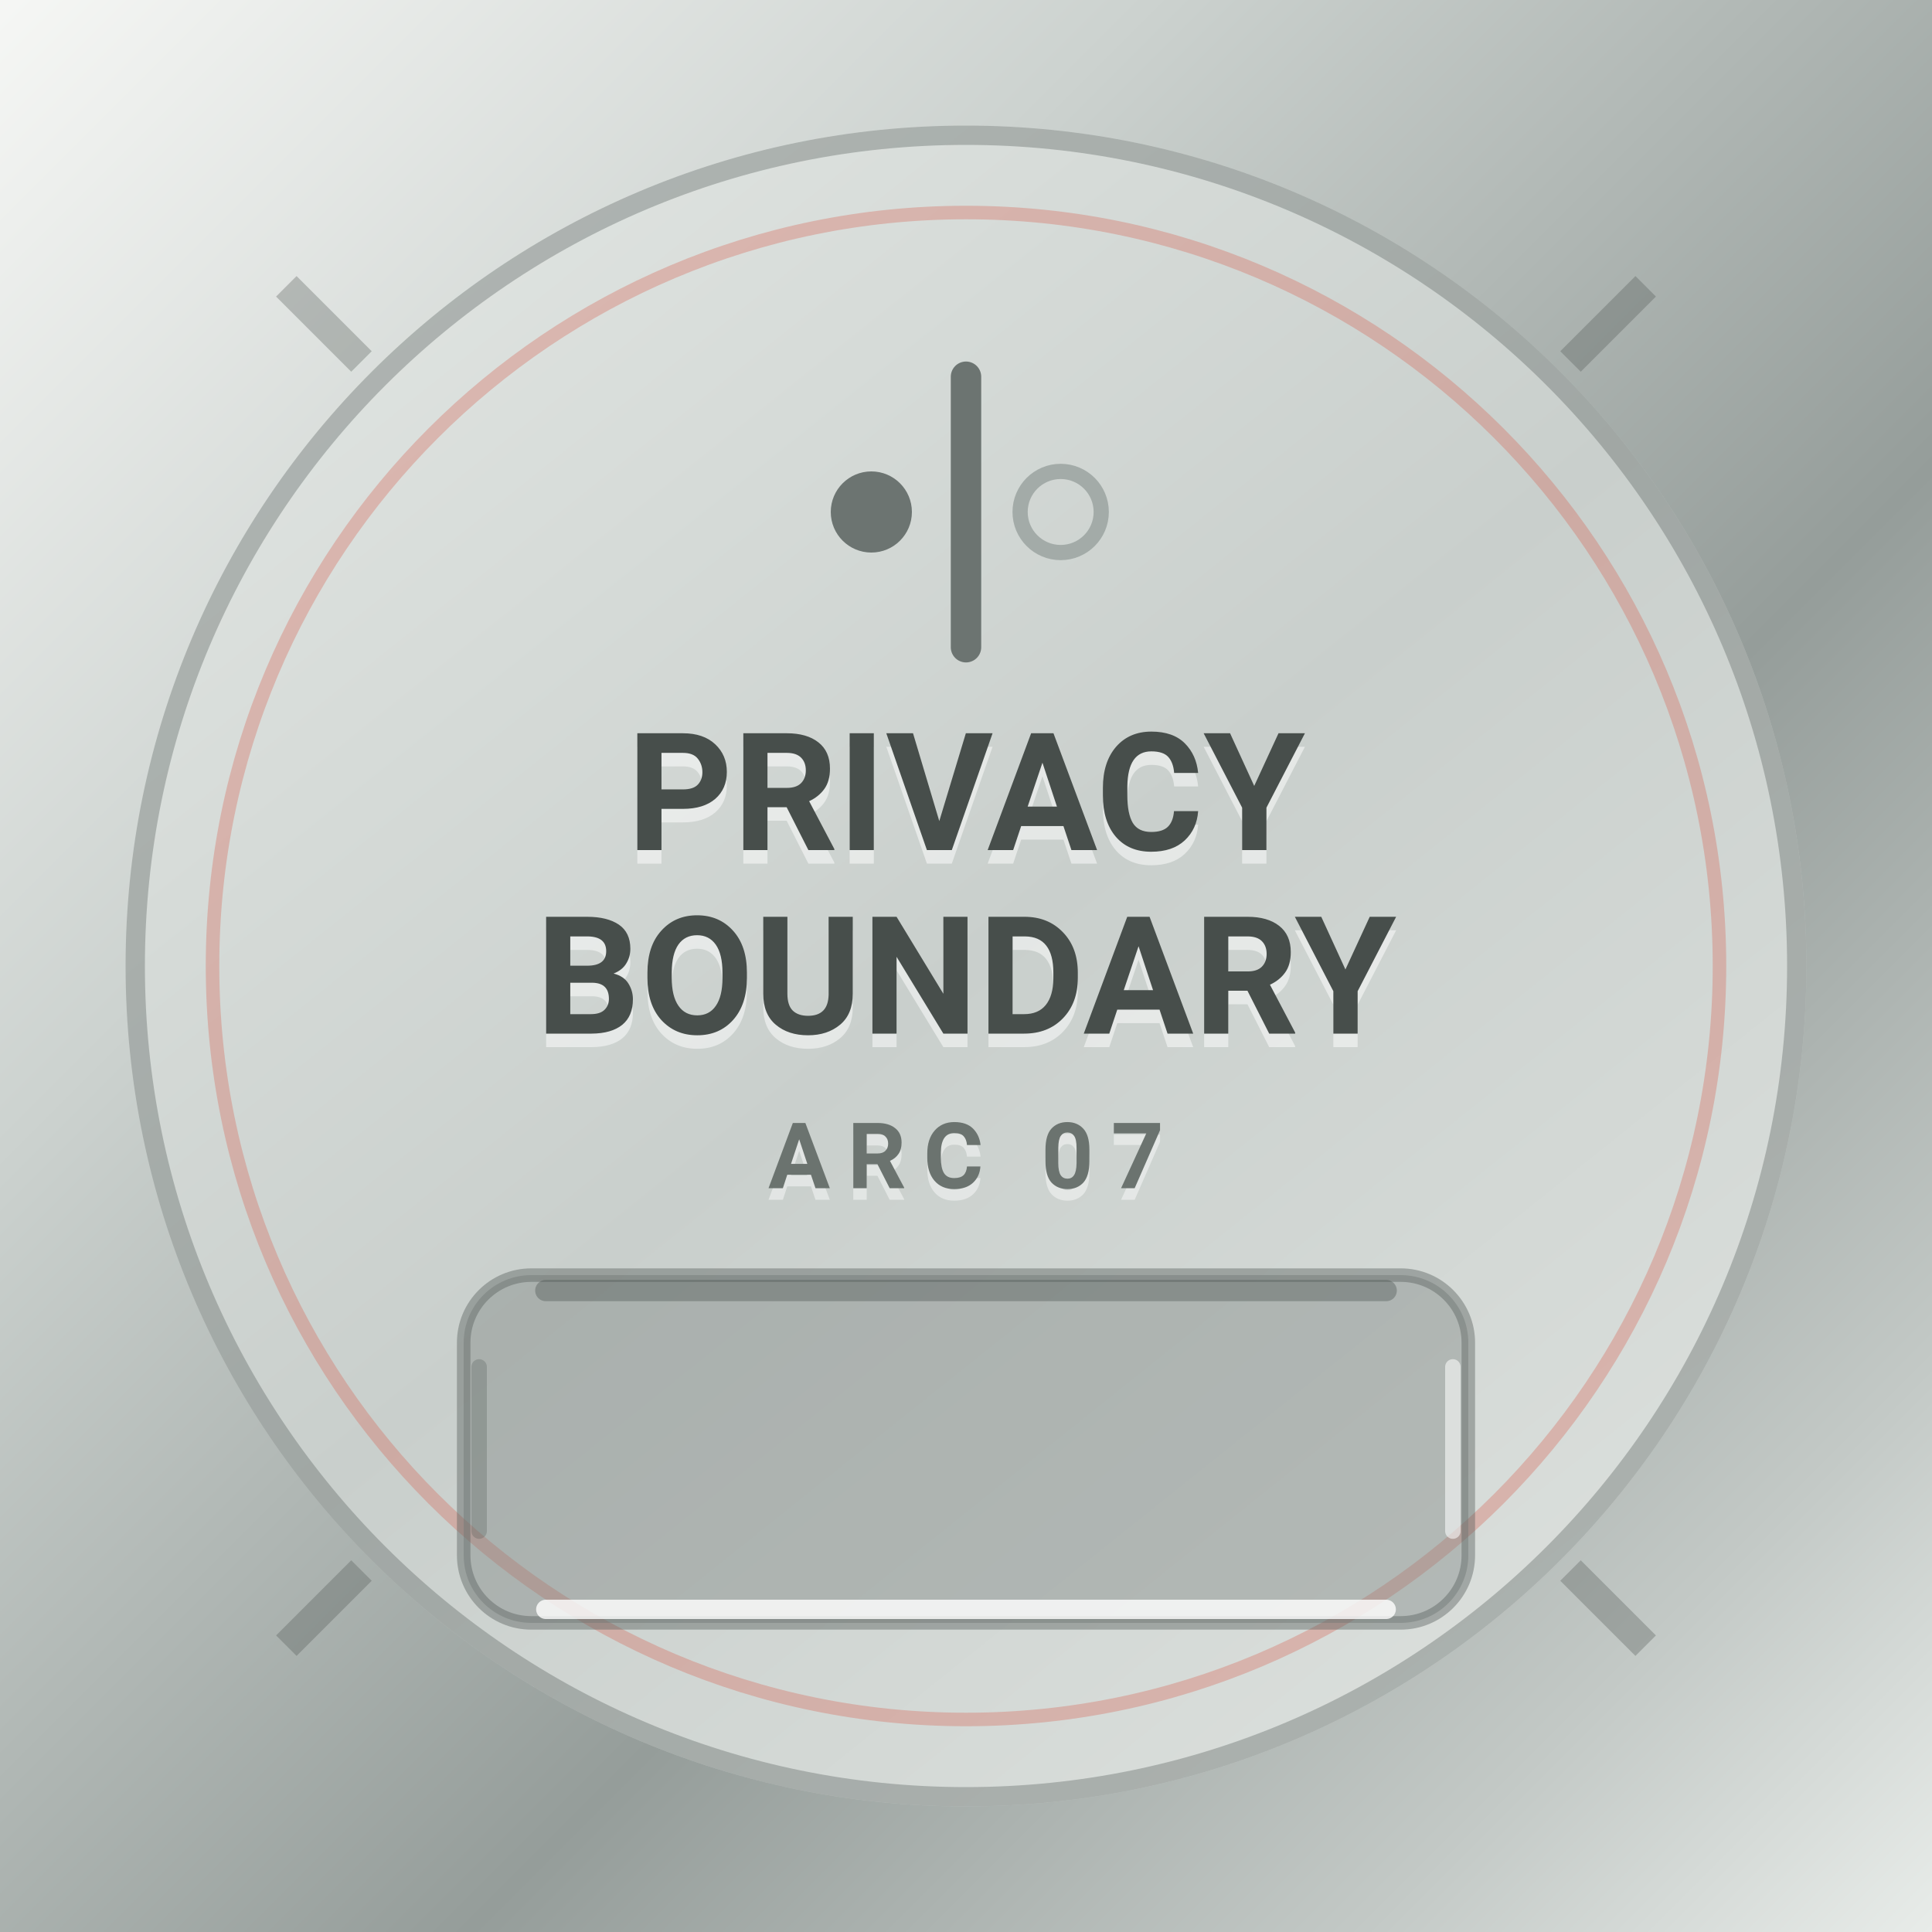
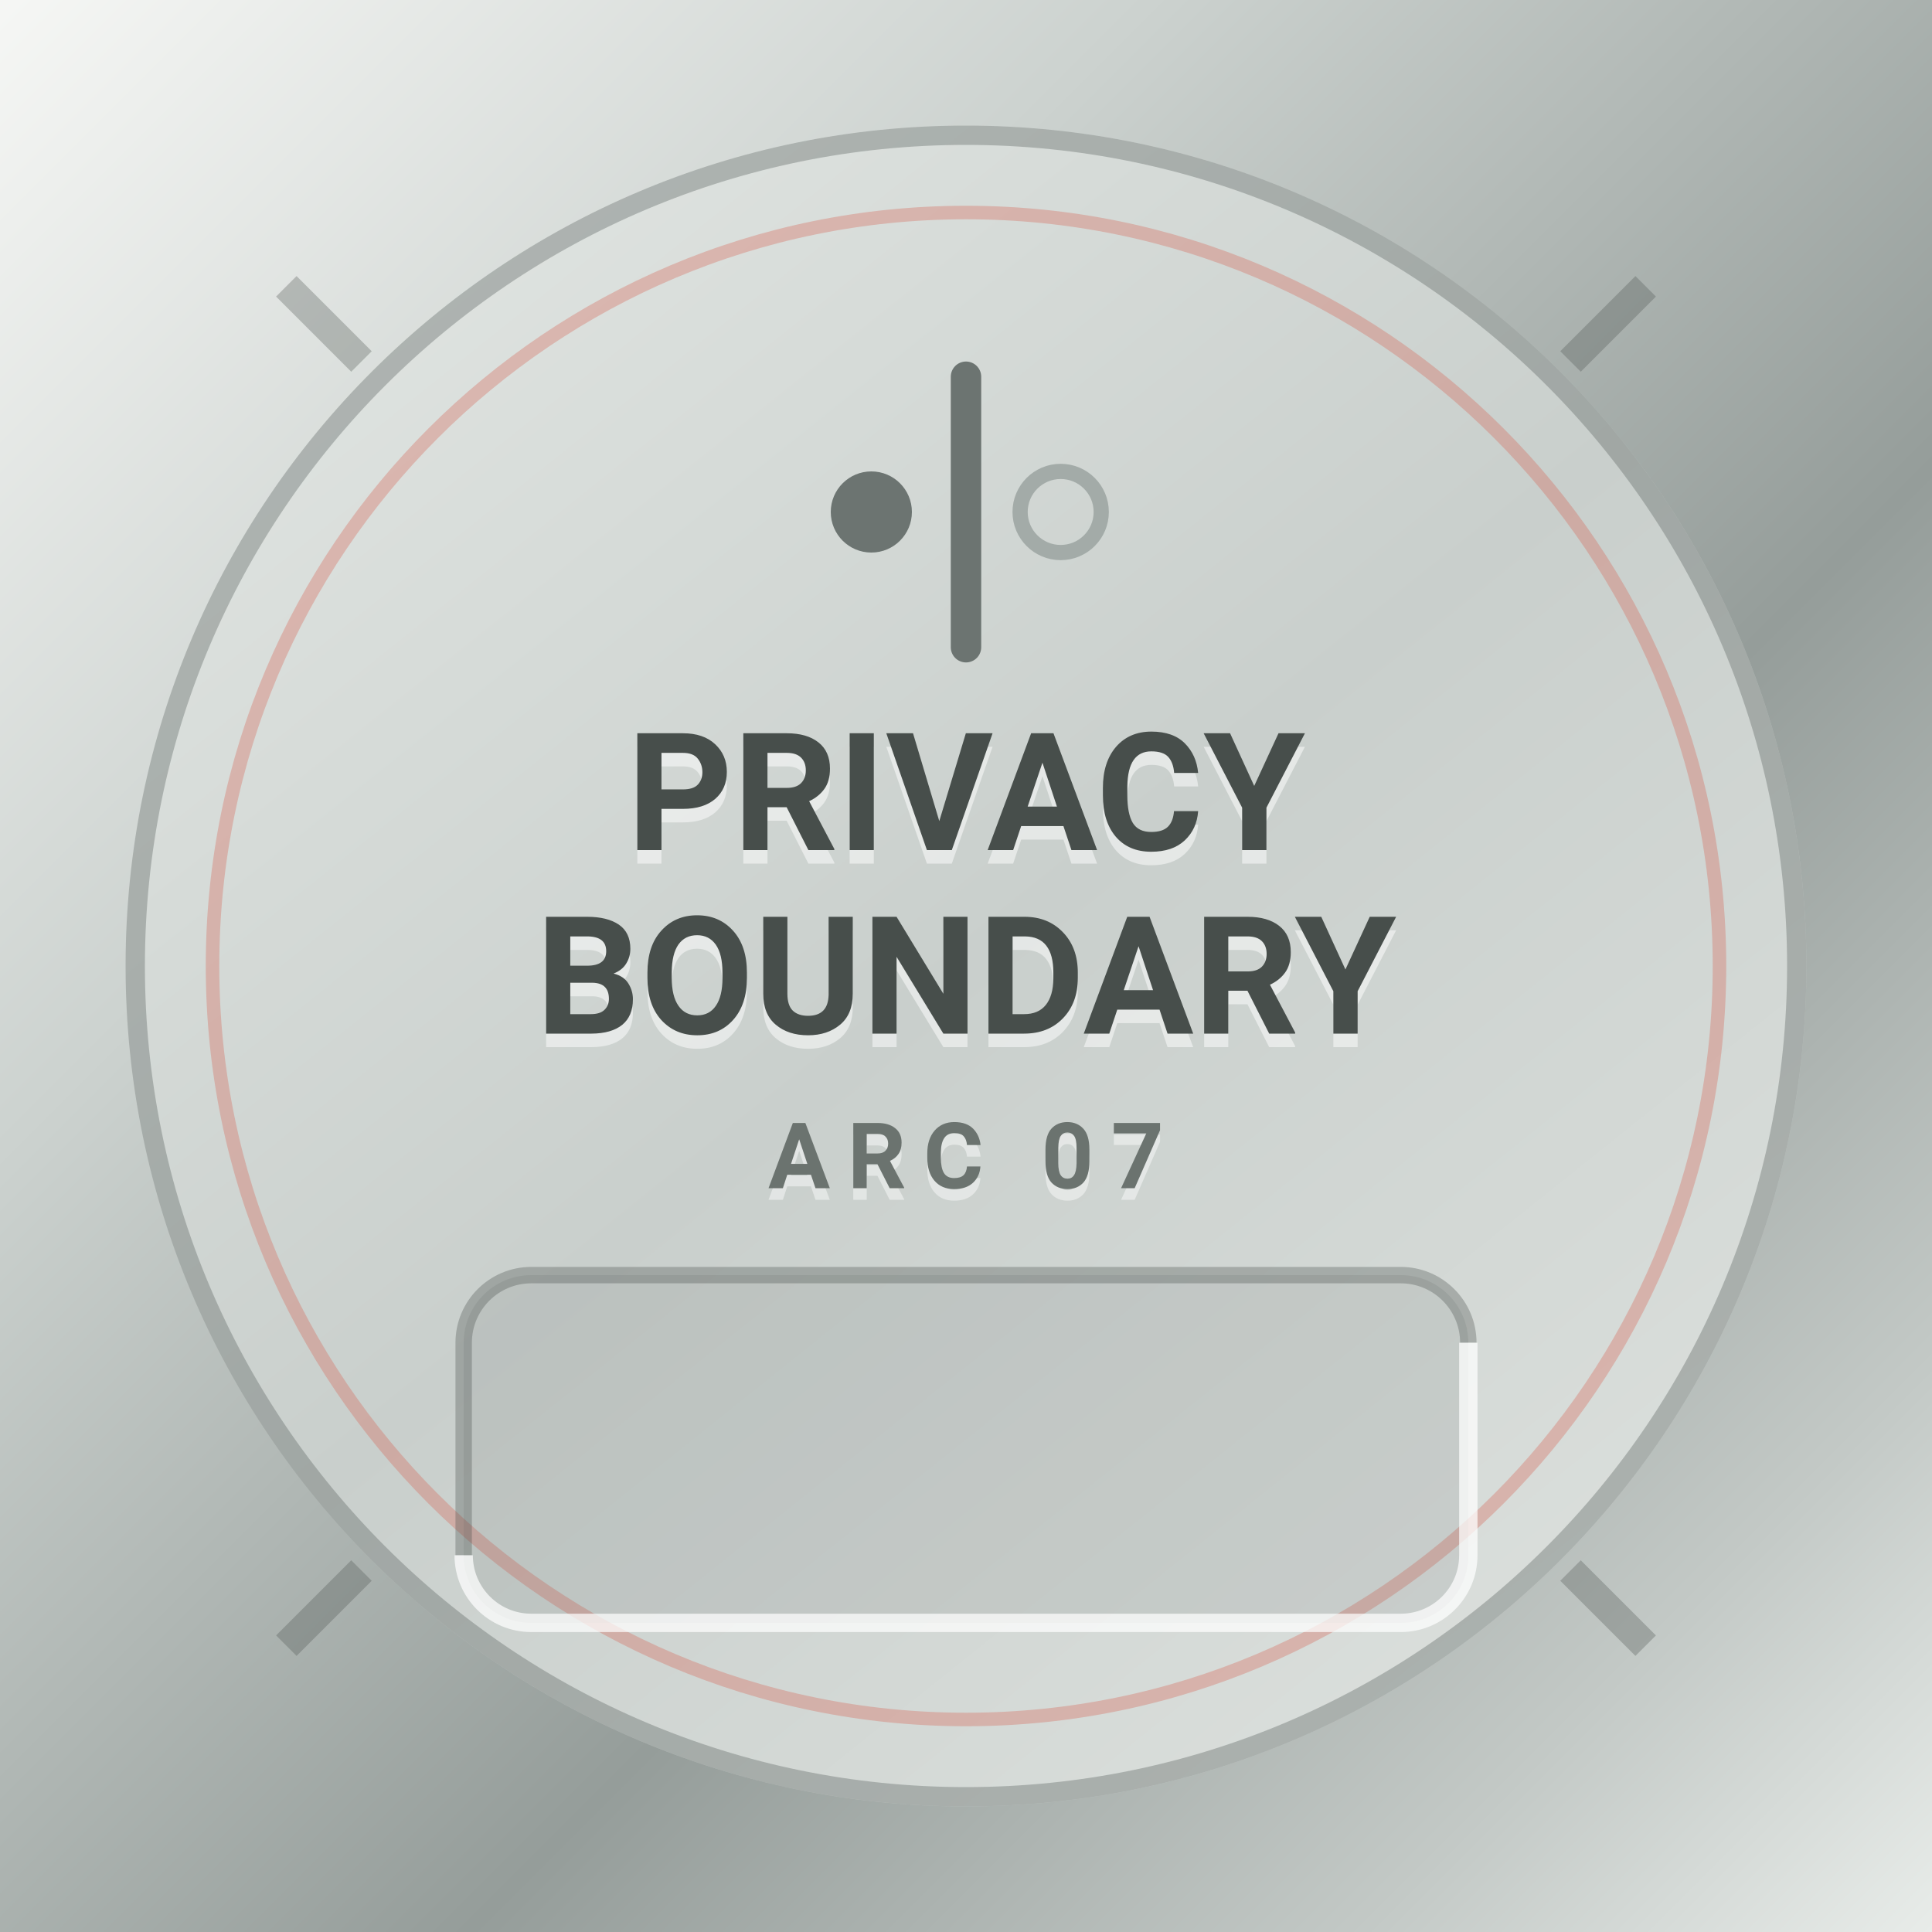
<svg xmlns="http://www.w3.org/2000/svg" width="200" height="200" viewBox="0 0 200 200" role="img" aria-label="Arc 07 Privacy Boundary medal, back">
  <defs>
    <linearGradient id="b" x1="0" y1="0" x2="1" y2="1">
      <stop offset="0" stop-color="#f6f7f5" />
      <stop offset=".3" stop-color="#ccd2cf" />
      <stop offset=".62" stop-color="#959d9a" />
      <stop offset=".85" stop-color="#c3c9c6" />
      <stop offset="1" stop-color="#e9edea" />
    </linearGradient>
    <linearGradient id="p" x1=".1" y1="0" x2=".9" y2="1">
      <stop offset="0" stop-color="#e3e7e4" />
      <stop offset=".5" stop-color="#c9cfcc" />
      <stop offset="1" stop-color="#dee2df" />
    </linearGradient>
  </defs>
  <rect width="200" height="200" fill="url(#b)" />
  <path d="M162.58 37.42L170.36 29.64M37.42 37.42L29.64 29.64M37.42 162.58L29.64 170.36M162.58 162.58L170.36 170.36" fill="none" stroke="#4f5754" stroke-opacity=".32" stroke-width="3" />
  <circle cx="100" cy="100" r="87" fill="url(#p)" />
  <circle cx="100" cy="100" r="86" fill="none" stroke="#5f6764" stroke-opacity=".38" stroke-width="2" />
  <circle cx="100" cy="100" r="78" fill="none" stroke="#d76557" stroke-width="1.4" stroke-opacity=".34" />
  <g transform="translate(100 53) scale(.35) translate(-100 -100)">
    <circle cx="72" cy="100" r="12" fill="#6c7471" />
    <circle cx="128" cy="100" r="12" fill="none" stroke="#a3aba8" stroke-width="4.5" />
    <path d="M100 60V140" fill="none" stroke="#6c7471" stroke-width="9" stroke-linecap="round" />
  </g>
  <text x="100" y="88" text-anchor="middle" font-family="system-ui,-apple-system,'Segoe UI',Roboto,'Helvetica Neue',Arial,sans-serif" font-size="17" font-weight="700" fill="#ffffff" fill-opacity=".5" transform="translate(0 1.4)">PRIVACY</text>
  <text x="100" y="88" text-anchor="middle" font-family="system-ui,-apple-system,'Segoe UI',Roboto,'Helvetica Neue',Arial,sans-serif" font-size="17" font-weight="700" fill="#474e4b">PRIVACY</text>
  <text x="100" y="107" text-anchor="middle" font-family="system-ui,-apple-system,'Segoe UI',Roboto,'Helvetica Neue',Arial,sans-serif" font-size="17" font-weight="700" fill="#ffffff" fill-opacity=".5" transform="translate(0 1.4)">BOUNDARY</text>
  <text x="100" y="107" text-anchor="middle" font-family="system-ui,-apple-system,'Segoe UI',Roboto,'Helvetica Neue',Arial,sans-serif" font-size="17" font-weight="700" fill="#474e4b">BOUNDARY</text>
  <text x="100" y="123" text-anchor="middle" font-family="system-ui,-apple-system,'Segoe UI',Roboto,'Helvetica Neue',Arial,sans-serif" font-size="9.5" font-weight="700" letter-spacing="1.8" fill="#ffffff" fill-opacity=".45" transform="translate(0 1.2)">ARC 07</text>
  <text x="100" y="123" text-anchor="middle" font-family="system-ui,-apple-system,'Segoe UI',Roboto,'Helvetica Neue',Arial,sans-serif" font-size="9.5" font-weight="700" letter-spacing="1.8" fill="#6b736f">ARC 07</text>
-   <rect x="48" y="132" width="104" height="36" rx="7" fill="#7f8783" fill-opacity=".42" />
-   <rect x="48" y="132" width="104" height="36" rx="7" fill="none" stroke="#565e5b" stroke-opacity=".42" stroke-width="1.4" />
-   <path d="M56.5 133.6H143.5" fill="none" stroke="#3f4744" stroke-opacity=".34" stroke-width="2.2" stroke-linecap="round" />
-   <path d="M56.5 166.6H143.5" fill="none" stroke="#ffffff" stroke-opacity=".8" stroke-width="2" stroke-linecap="round" />
-   <path d="M49.6 141.5V158.5" fill="none" stroke="#3f4744" stroke-opacity=".24" stroke-width="1.6" stroke-linecap="round" />
-   <path d="M150.4 141.5V158.5" fill="none" stroke="#ffffff" stroke-opacity=".55" stroke-width="1.6" stroke-linecap="round" />
+   <rect x="48" y="132" width="104" height="36" rx="7" fill="#6f7773" fill-opacity=".15" />
+   <path d="M48 161V139A7 7 0 0 1 55 132H145A7 7 0 0 1 152 139" fill="none" stroke="#3d4542" stroke-opacity=".3" stroke-width="1.7" />
+   <path d="M152 139V161A7 7 0 0 1 145 168H55A7 7 0 0 1 48 161" fill="none" stroke="#ffffff" stroke-opacity=".72" stroke-width="1.9" />
</svg>
